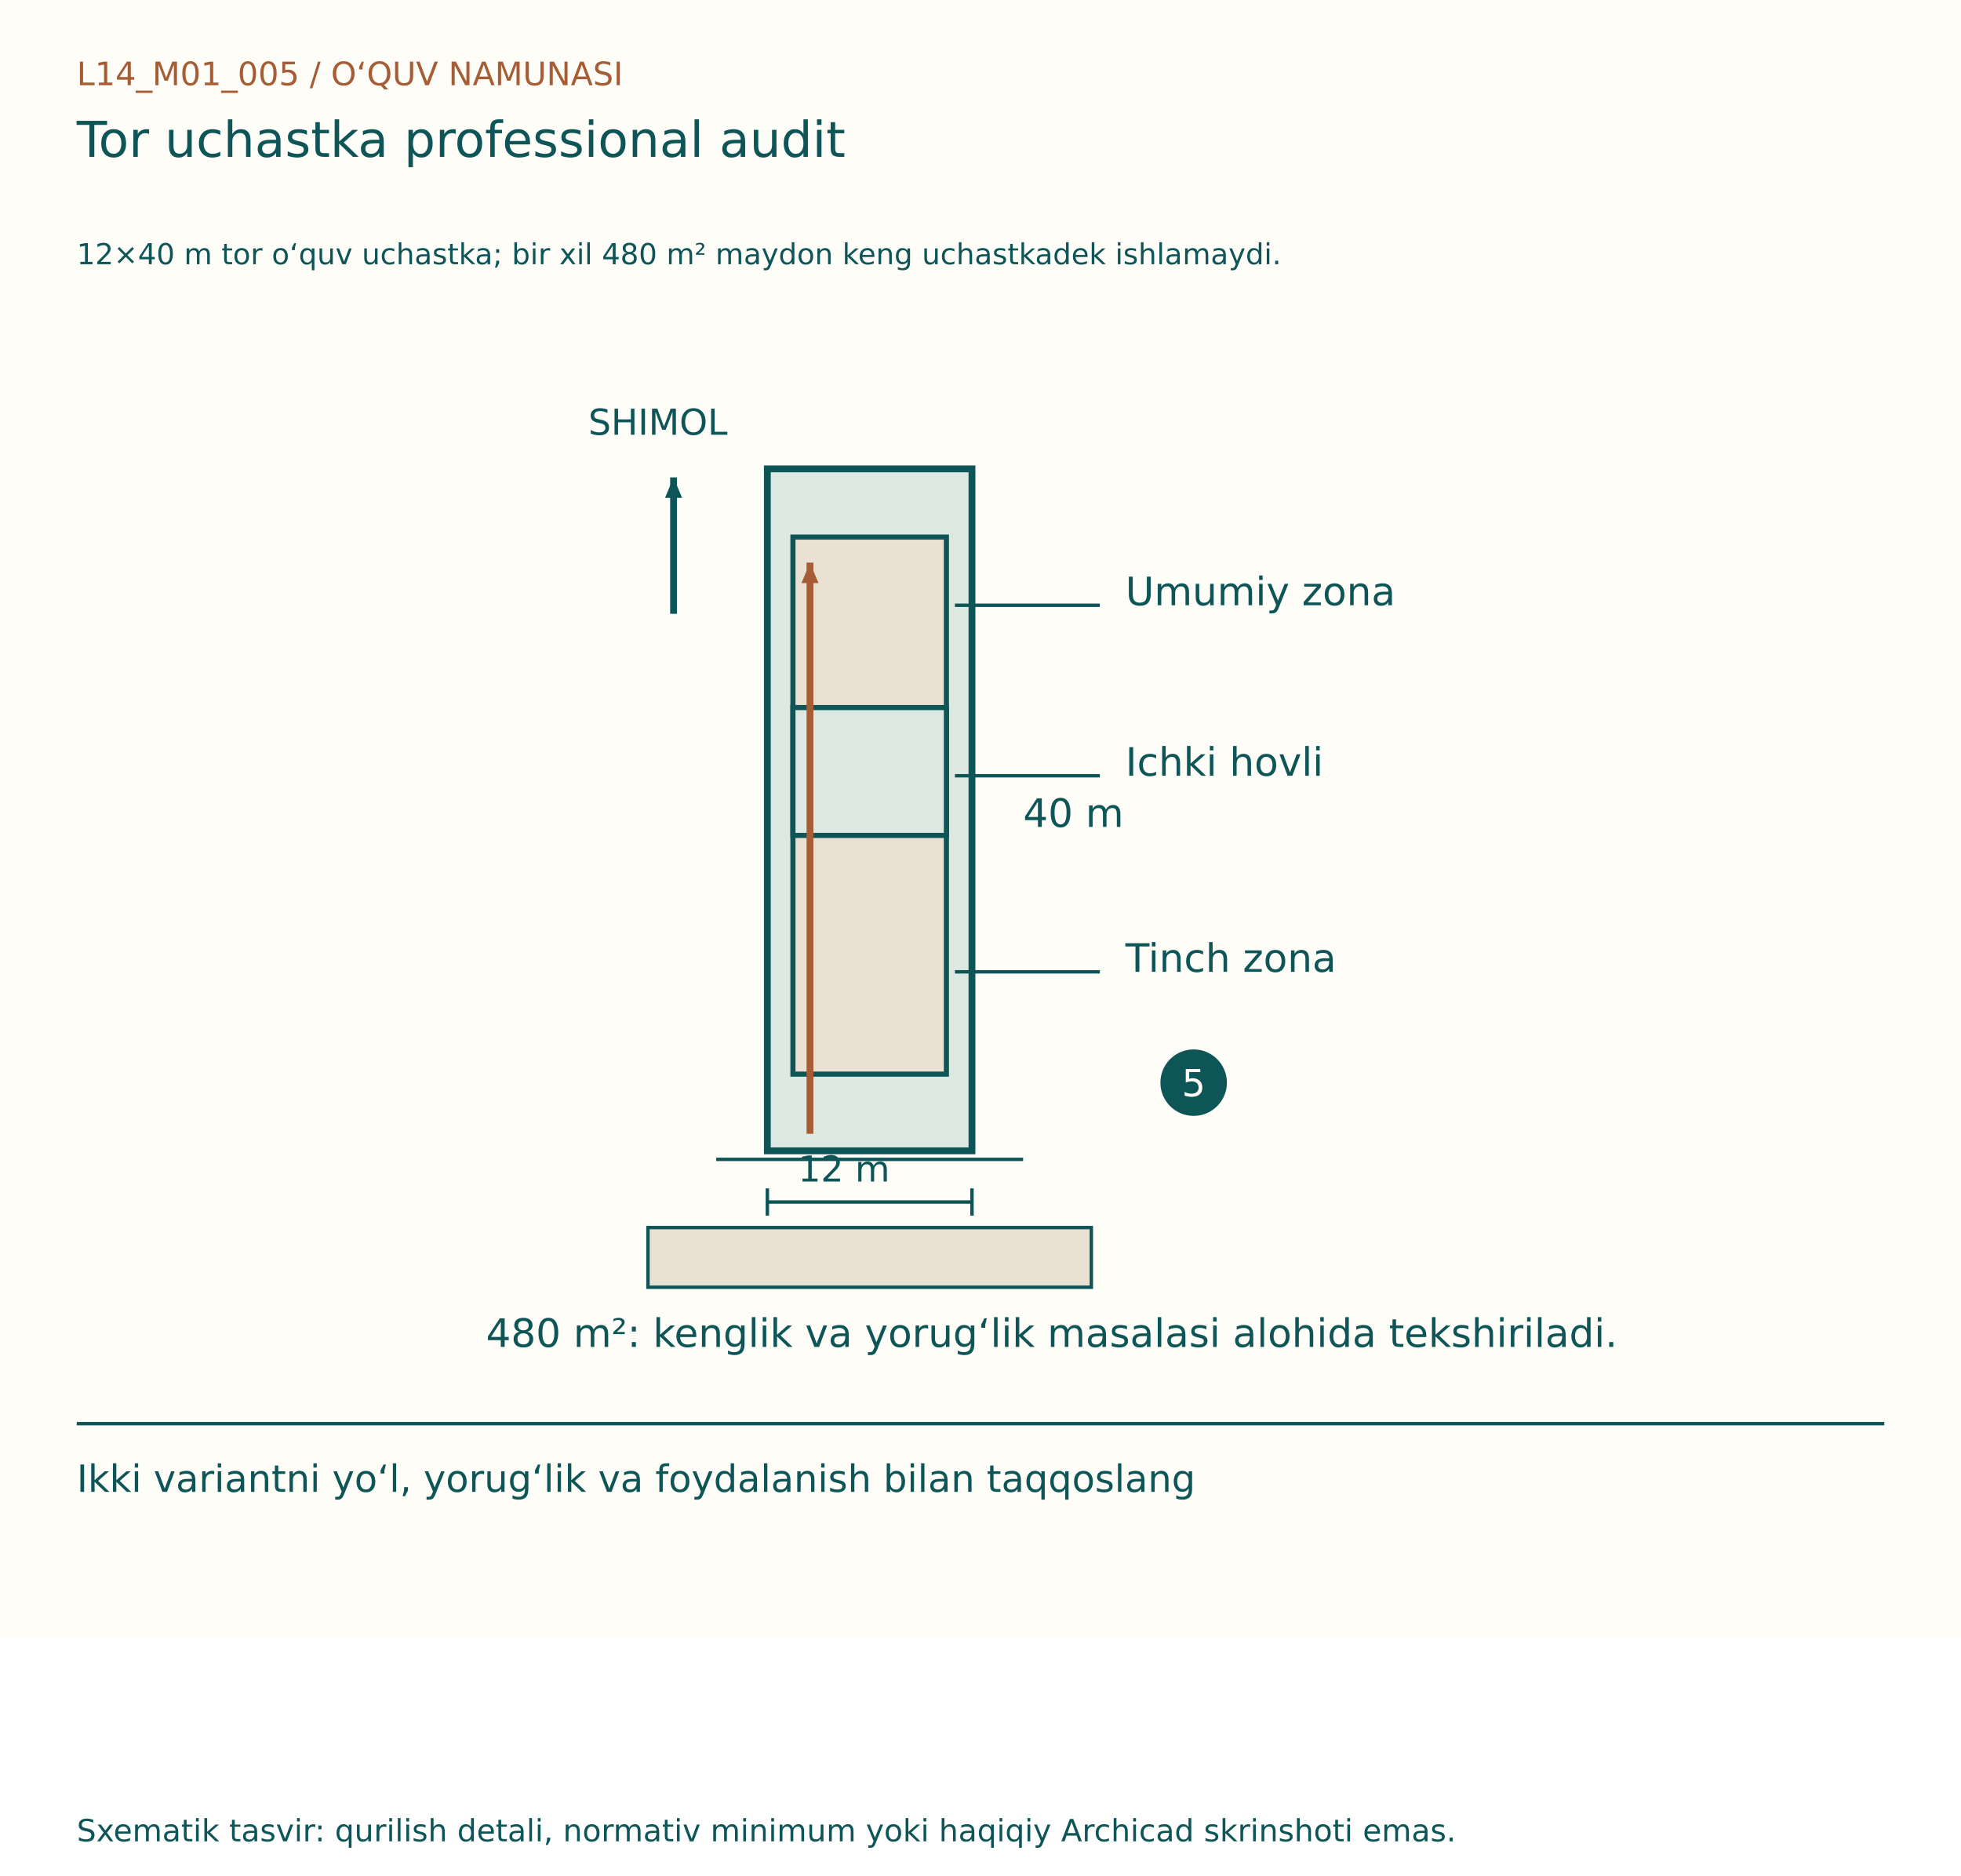
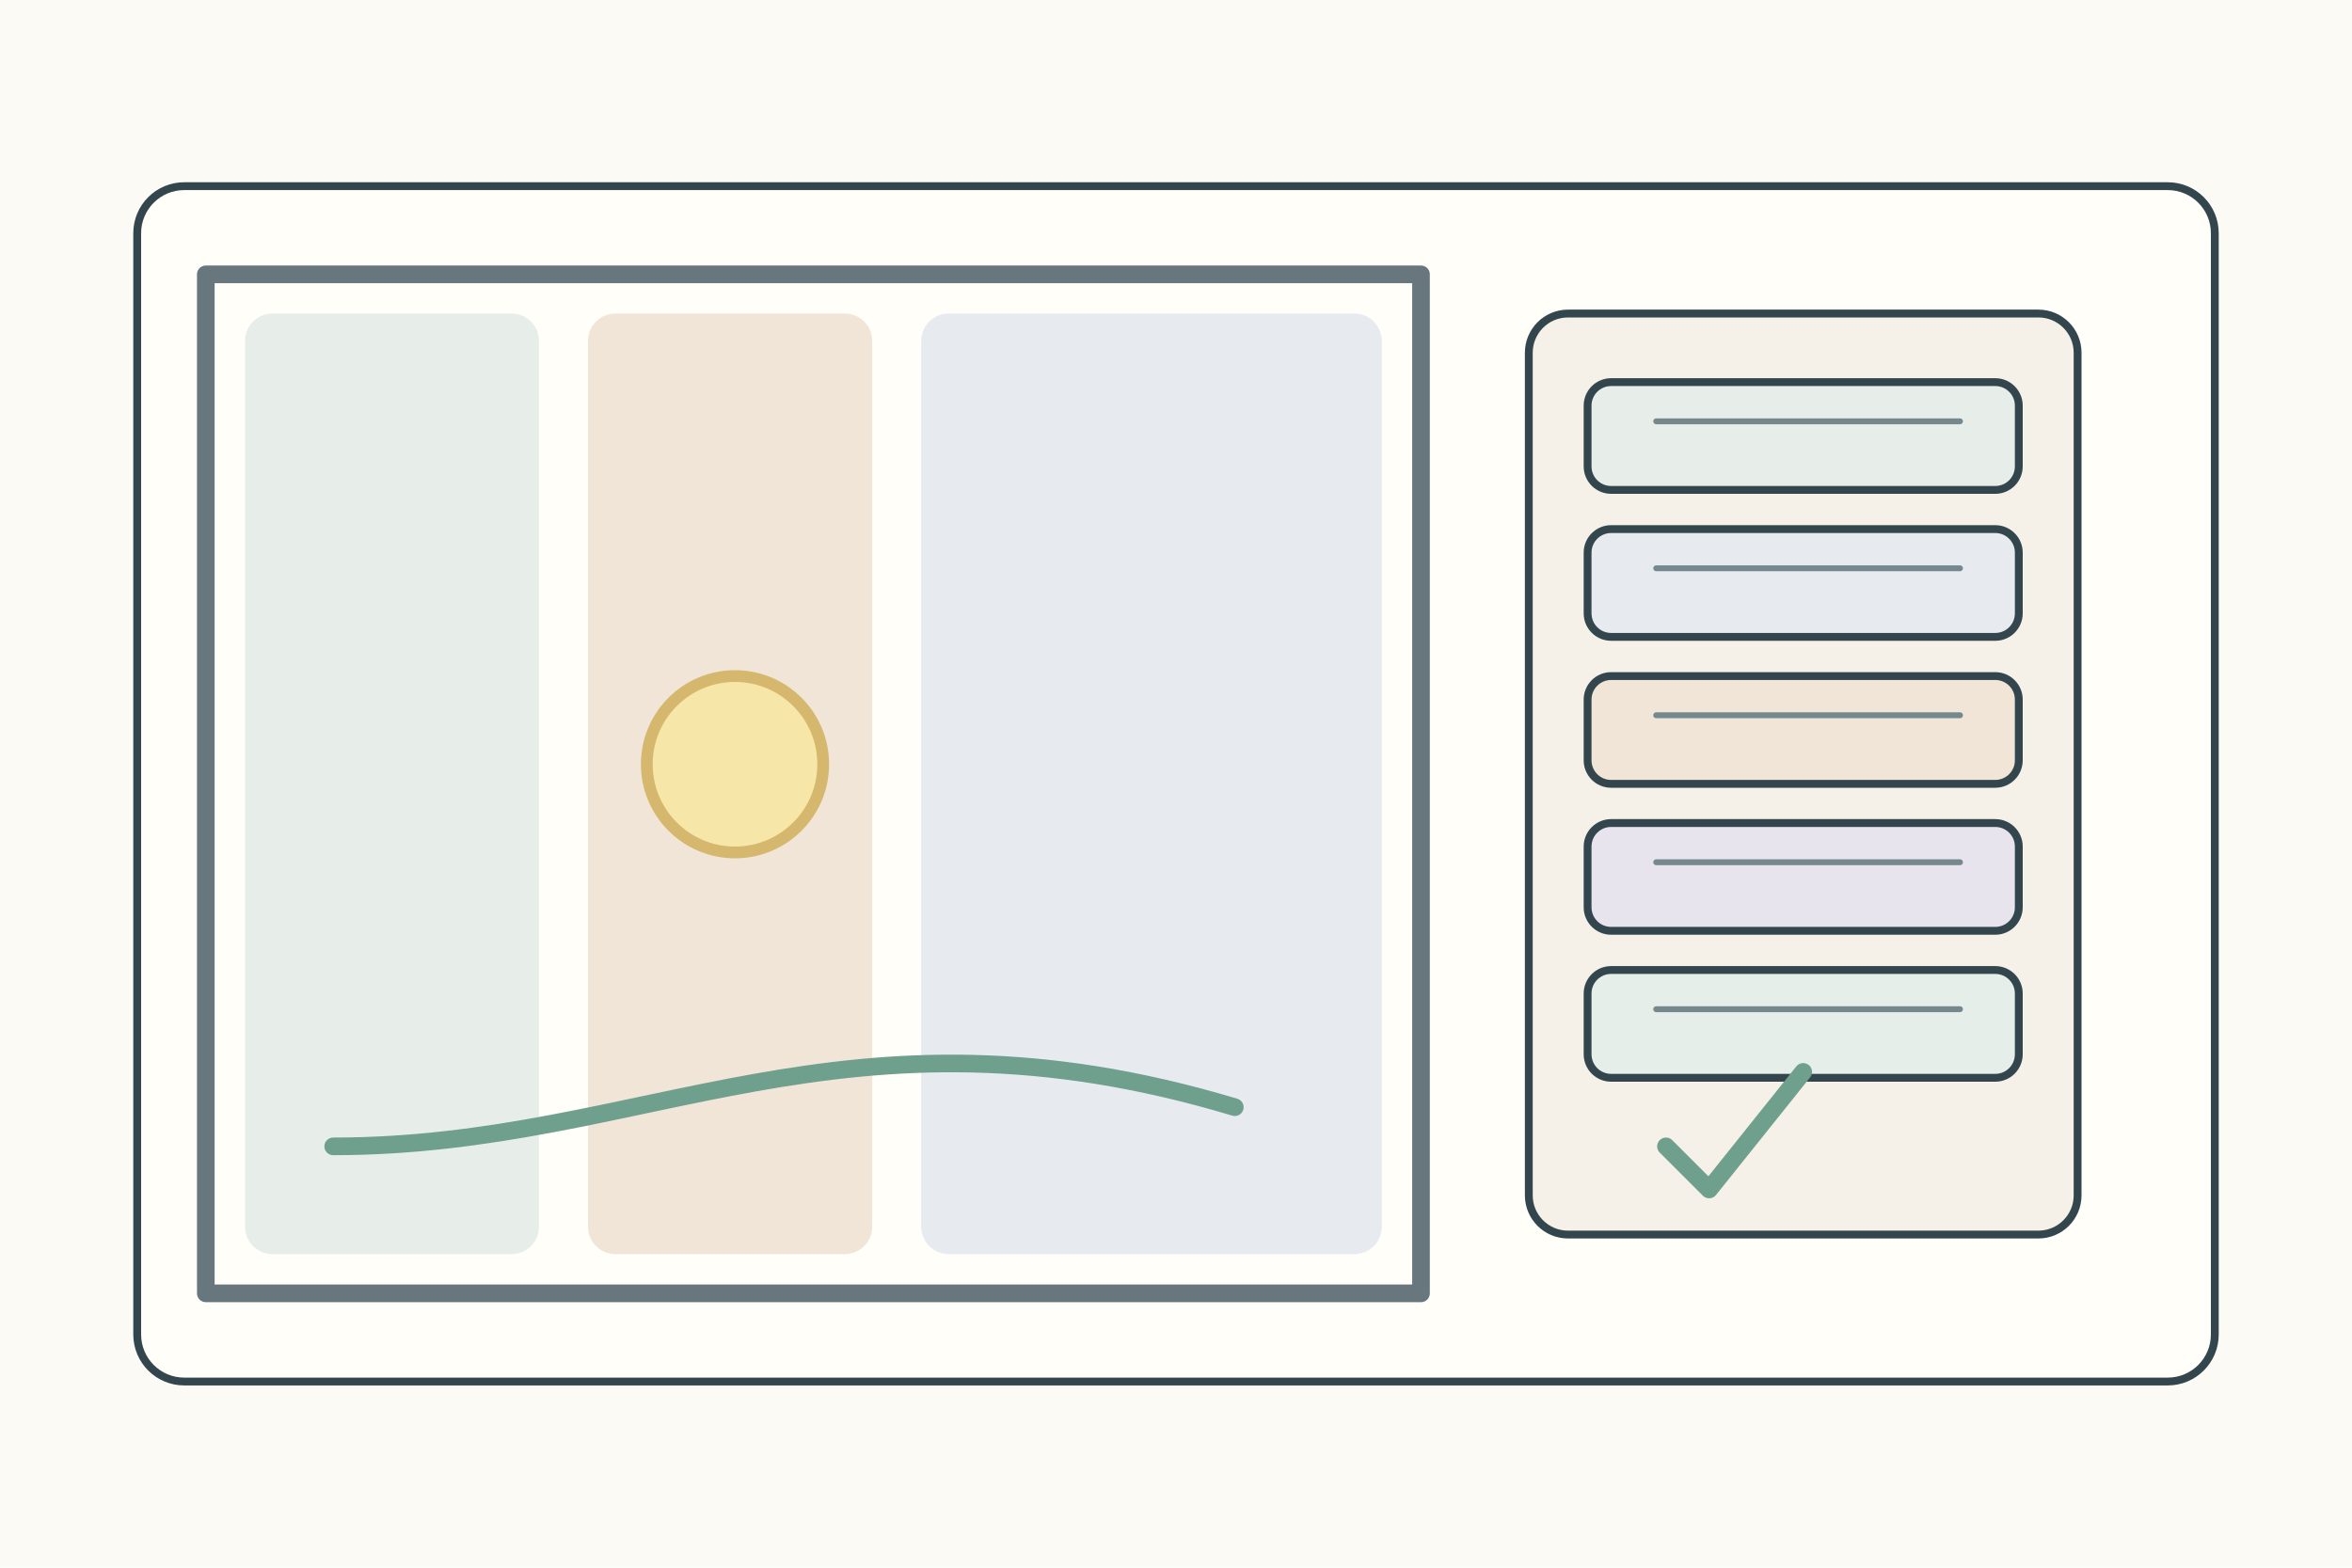
- <svg xmlns="http://www.w3.org/2000/svg" width="1150" height="1100" viewBox="0 0 1150 1100">
-   <rect width="1150" height="960" fill="#FFFDF7" />
-   <g font-family="DejaVu Sans, Segoe UI, sans-serif">
-     <text x="45" y="50" font-size="19" fill="#A65D35">L14_M01_005  /  O‘QUV NAMUNASI</text>
-     <text x="45" y="92" font-size="29" fill="#0E5558">Tor uchastka professional audit</text>
-     <text x="45" y="155" font-size="17" fill="#0E5558">12×40 m tor o‘quv uchastka; bir xil 480 m² maydon keng uchastkadek ishlamaydi.</text>
-     <g transform="translate(0,80)">
-       <rect x="450" y="195" width="120" height="400" fill="#DBE9E2" stroke="#0E5558" stroke-width="4" />
-       <rect x="465" y="235" width="90" height="315" fill="#E9E1D3" stroke="#0E5558" stroke-width="3" />
-       <rect x="465" y="335" width="90" height="75" fill="#DBE9E2" stroke="#0E5558" stroke-width="3" />
-       <line x1="420" y1="600" x2="600" y2="600" stroke="#0E5558" stroke-width="2" />
-       <rect x="380" y="640" width="260" height="35" fill="#E9E1D3" stroke="#0E5558" stroke-width="2" />
-       <line x1="395" y1="280" x2="395" y2="200" stroke="#0E5558" stroke-width="4" />
-       <path d="M395, 200 l-12,-5 l0,10 Z" fill="#0E5558" transform="rotate(-90.0 395 200)" />
-       <text x="345" y="175" font-size="21" fill="#0E5558">SHIMOL</text>
-       <line x1="450" y1="625" x2="570" y2="625" stroke="#0E5558" stroke-width="2" />
-       <line x1="450" y1="617" x2="450" y2="633" stroke="#0E5558" stroke-width="2" />
-       <line x1="570" y1="617" x2="570" y2="633" stroke="#0E5558" stroke-width="2" />
-       <text x="468.0" y="613" font-size="21" fill="#0E5558">12 m</text>
-       <text x="600" y="405" font-size="23" fill="#0E5558">40 m</text>
-       <text x="660" y="275" font-size="23" fill="#0E5558">Umumiy zona</text>
-       <line x1="560" y1="275" x2="645" y2="275" stroke="#0E5558" stroke-width="2" />
-       <text x="660" y="375" font-size="23" fill="#0E5558">Ichki hovli</text>
-       <line x1="560" y1="375" x2="645" y2="375" stroke="#0E5558" stroke-width="2" />
-       <text x="660" y="490" font-size="23" fill="#0E5558">Tinch zona</text>
-       <line x1="560" y1="490" x2="645" y2="490" stroke="#0E5558" stroke-width="2" />
-       <line x1="475" y1="585" x2="475" y2="250" stroke="#A65D35" stroke-width="4" />
-       <path d="M475, 250 l-12,-5 l0,10 Z" fill="#A65D35" transform="rotate(-90.0 475 250)" />
-       <circle cx="700" cy="555" r="18" fill="#0E5558" stroke="#0E5558" stroke-width="3" />
-       <text x="693" y="563" font-size="22" fill="#FFFDF7">5</text>
-       <text x="285" y="710" font-size="23" fill="#0E5558">480 m²: kenglik va yorug‘lik masalasi alohida tekshiriladi.</text>
+ <svg xmlns="http://www.w3.org/2000/svg" width="1200" height="800">
+   <rect width="1200" height="800" fill="#fbfaf4" />
+   <g stroke="#34464d" stroke-width="4" fill="none" stroke-linecap="round" stroke-linejoin="round">
+     <rect x="70" y="95" width="1060" height="610" rx="24" fill="#fffef9" />
+     <g transform="translate(105 140)">
+       <g>
+         <rect width="620" height="520" fill="#fffef9" stroke="#68777d" stroke-width="9" />
+         <rect x="20" y="20" width="150" height="480" rx="14" fill="#e7eee9" stroke="none" />
+         <rect x="195" y="20" width="145" height="480" rx="14" fill="#f0e5d7" stroke="none" />
+         <rect x="365" y="20" width="235" height="480" rx="14" fill="#e7ebef" stroke="none" />
+         <circle cx="270" cy="250" r="45" fill="#f6e7a8" stroke="#d5b76d" stroke-width="6" />
+         <path d="M65 445c160 0 260-80 460-20" stroke="#6f9f8d" stroke-width="9" />
+       </g>
+       <g transform="translate(675 20)">
+         <rect width="280" height="470" rx="20" fill="#f5f0e8" />
+         <rect x="30" y="35" width="220" height="55" rx="12" fill="#e7eee9" />
+         <rect x="30" y="110" width="220" height="55" rx="12" fill="#e7ebef" />
+         <rect x="30" y="185" width="220" height="55" rx="12" fill="#f0e5d7" />
+         <rect x="30" y="260" width="220" height="55" rx="12" fill="#e8e4ed" />
+         <rect x="30" y="335" width="220" height="55" rx="12" fill="#e5eee8" />
+         <path d="M65 55h155M65 130h155M65 205h155M65 280h155M65 355h155" stroke="#75888d" stroke-width="3" />
+         <path d="M70 425l22 22 48-60" stroke="#6f9f8d" stroke-width="9" />
+       </g>
    </g>
-     <line x1="45" y1="835" x2="1105" y2="835" stroke="#0E5558" stroke-width="2" />
-     <text x="45" y="875" font-size="22" fill="#0E5558">Ikki variantni yo‘l, yorug‘lik va foydalanish bilan taqqoslang</text>
-     <text x="45" y="1080" font-size="18" fill="#0E5558">Sxematik tasvir: qurilish detali, normativ minimum yoki haqiqiy Archicad skrinshoti emas.</text>
  </g>
</svg>
